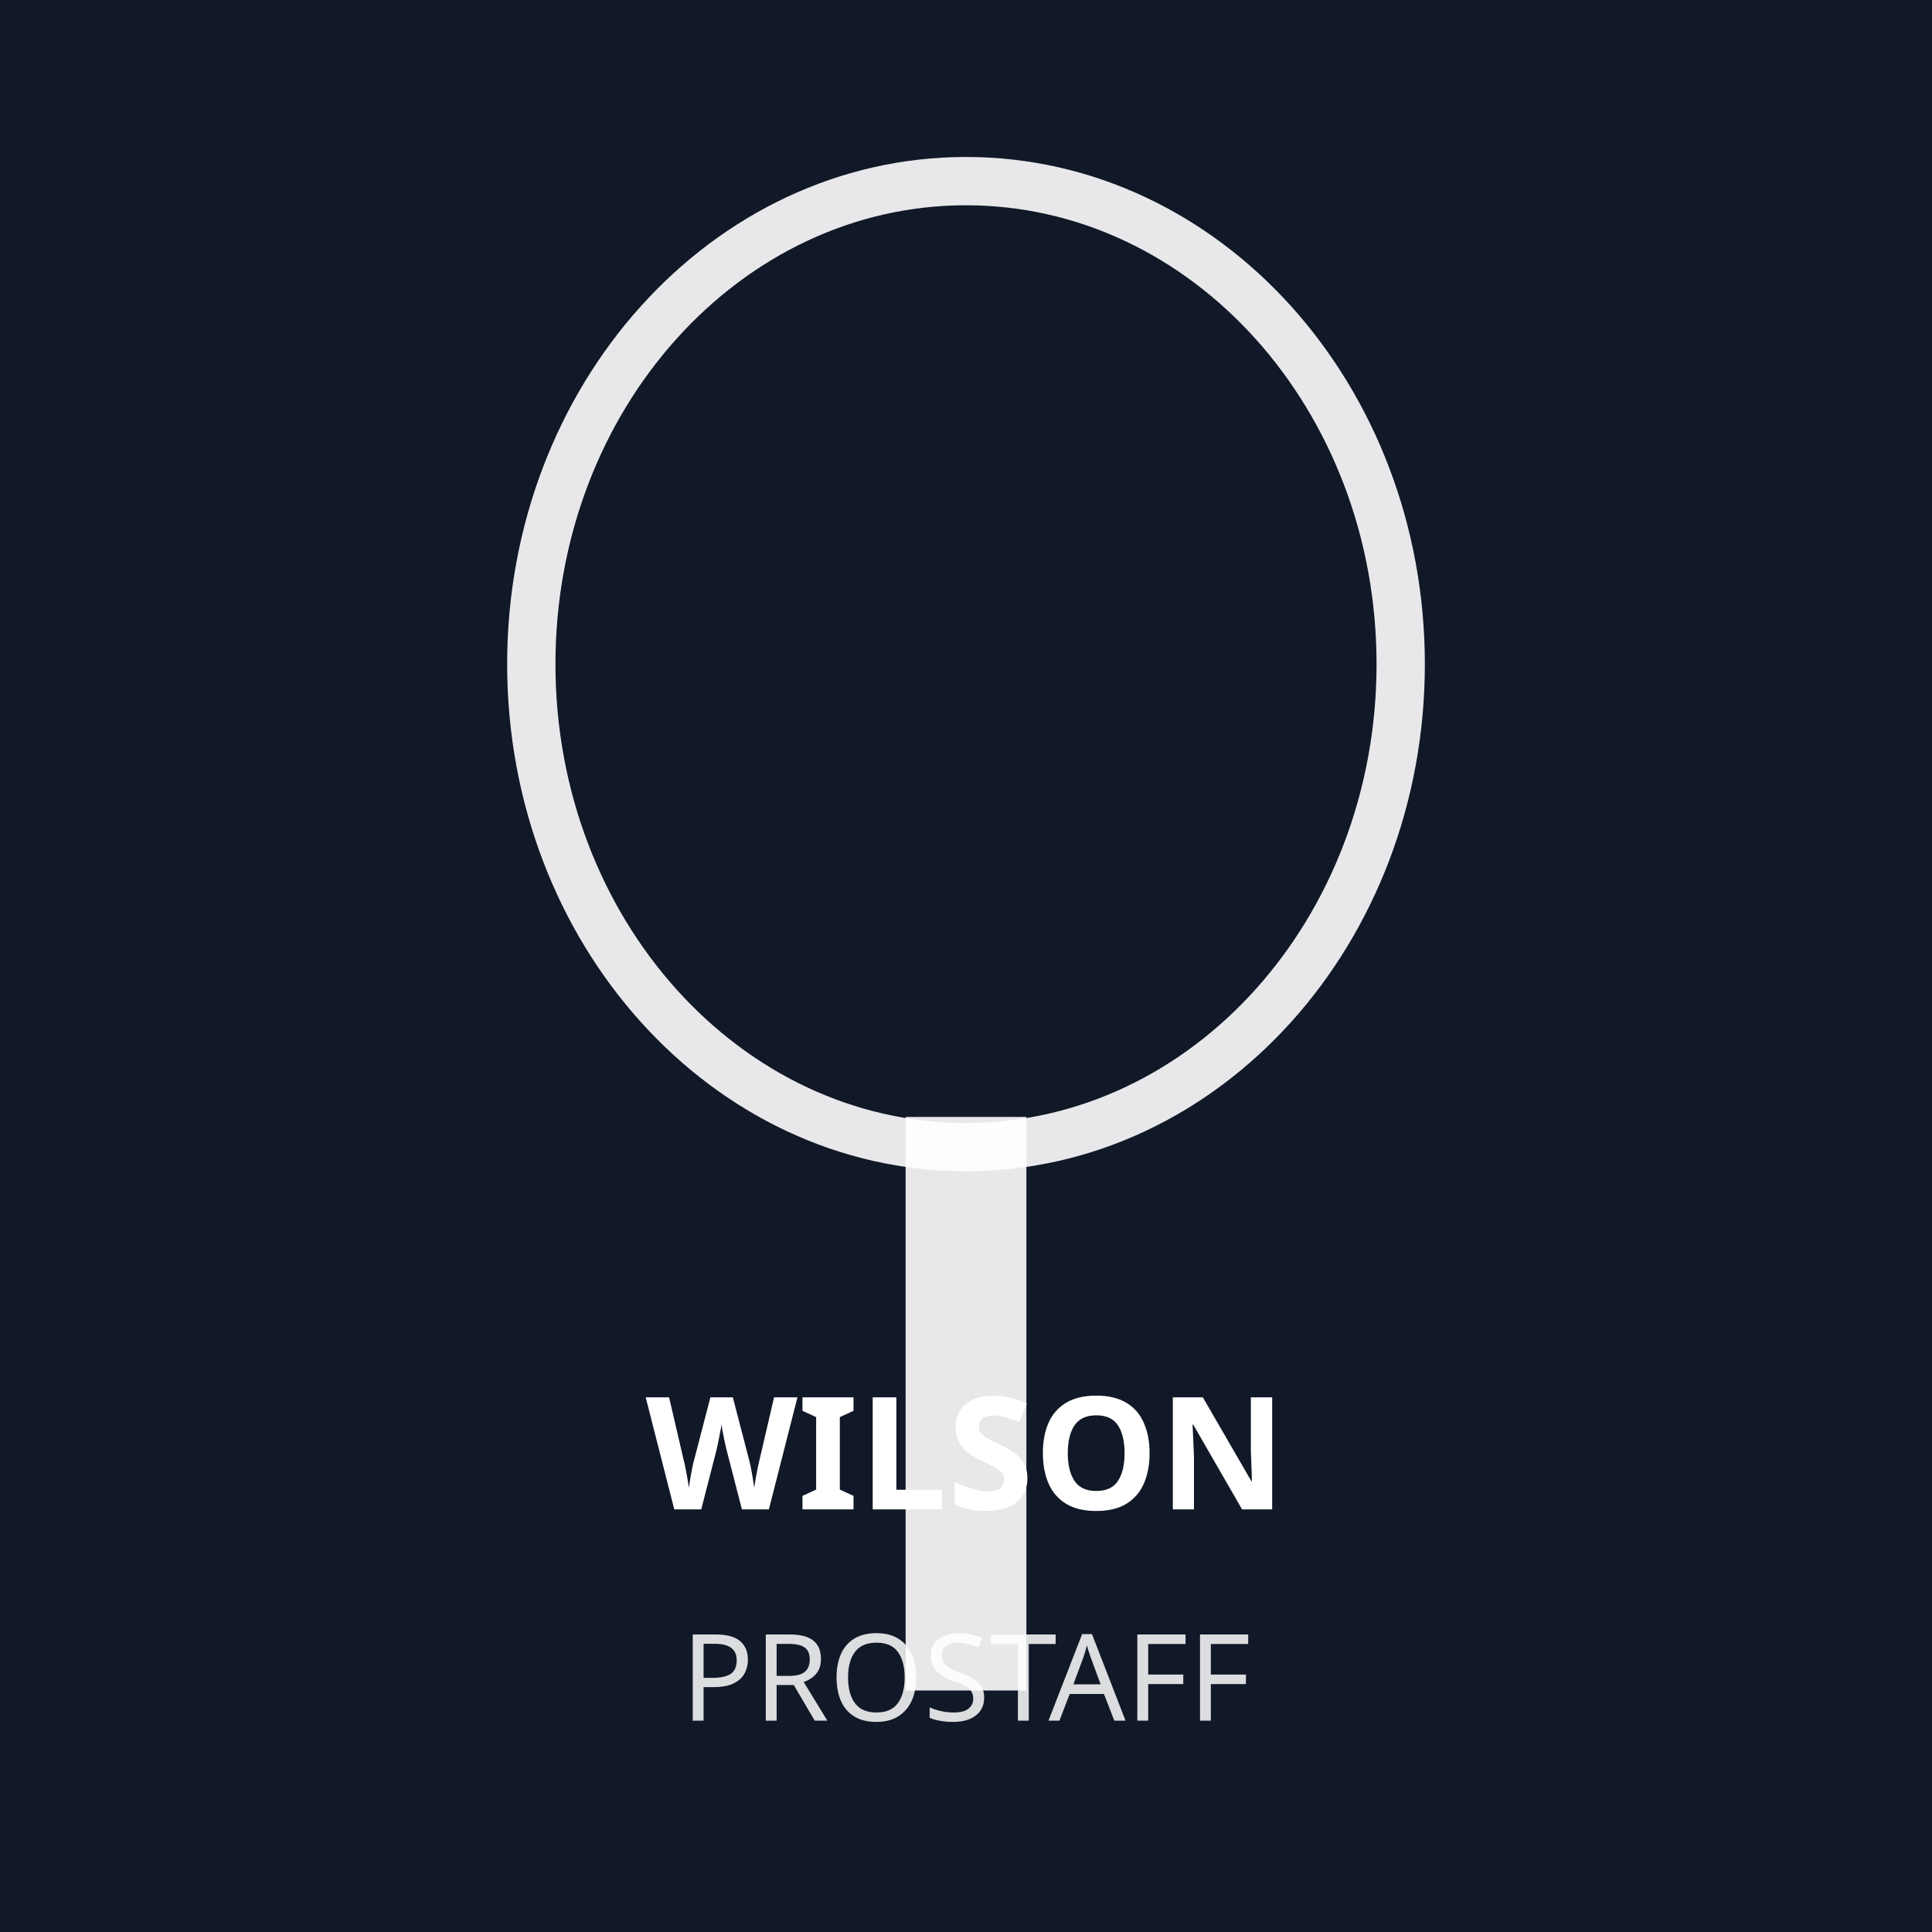
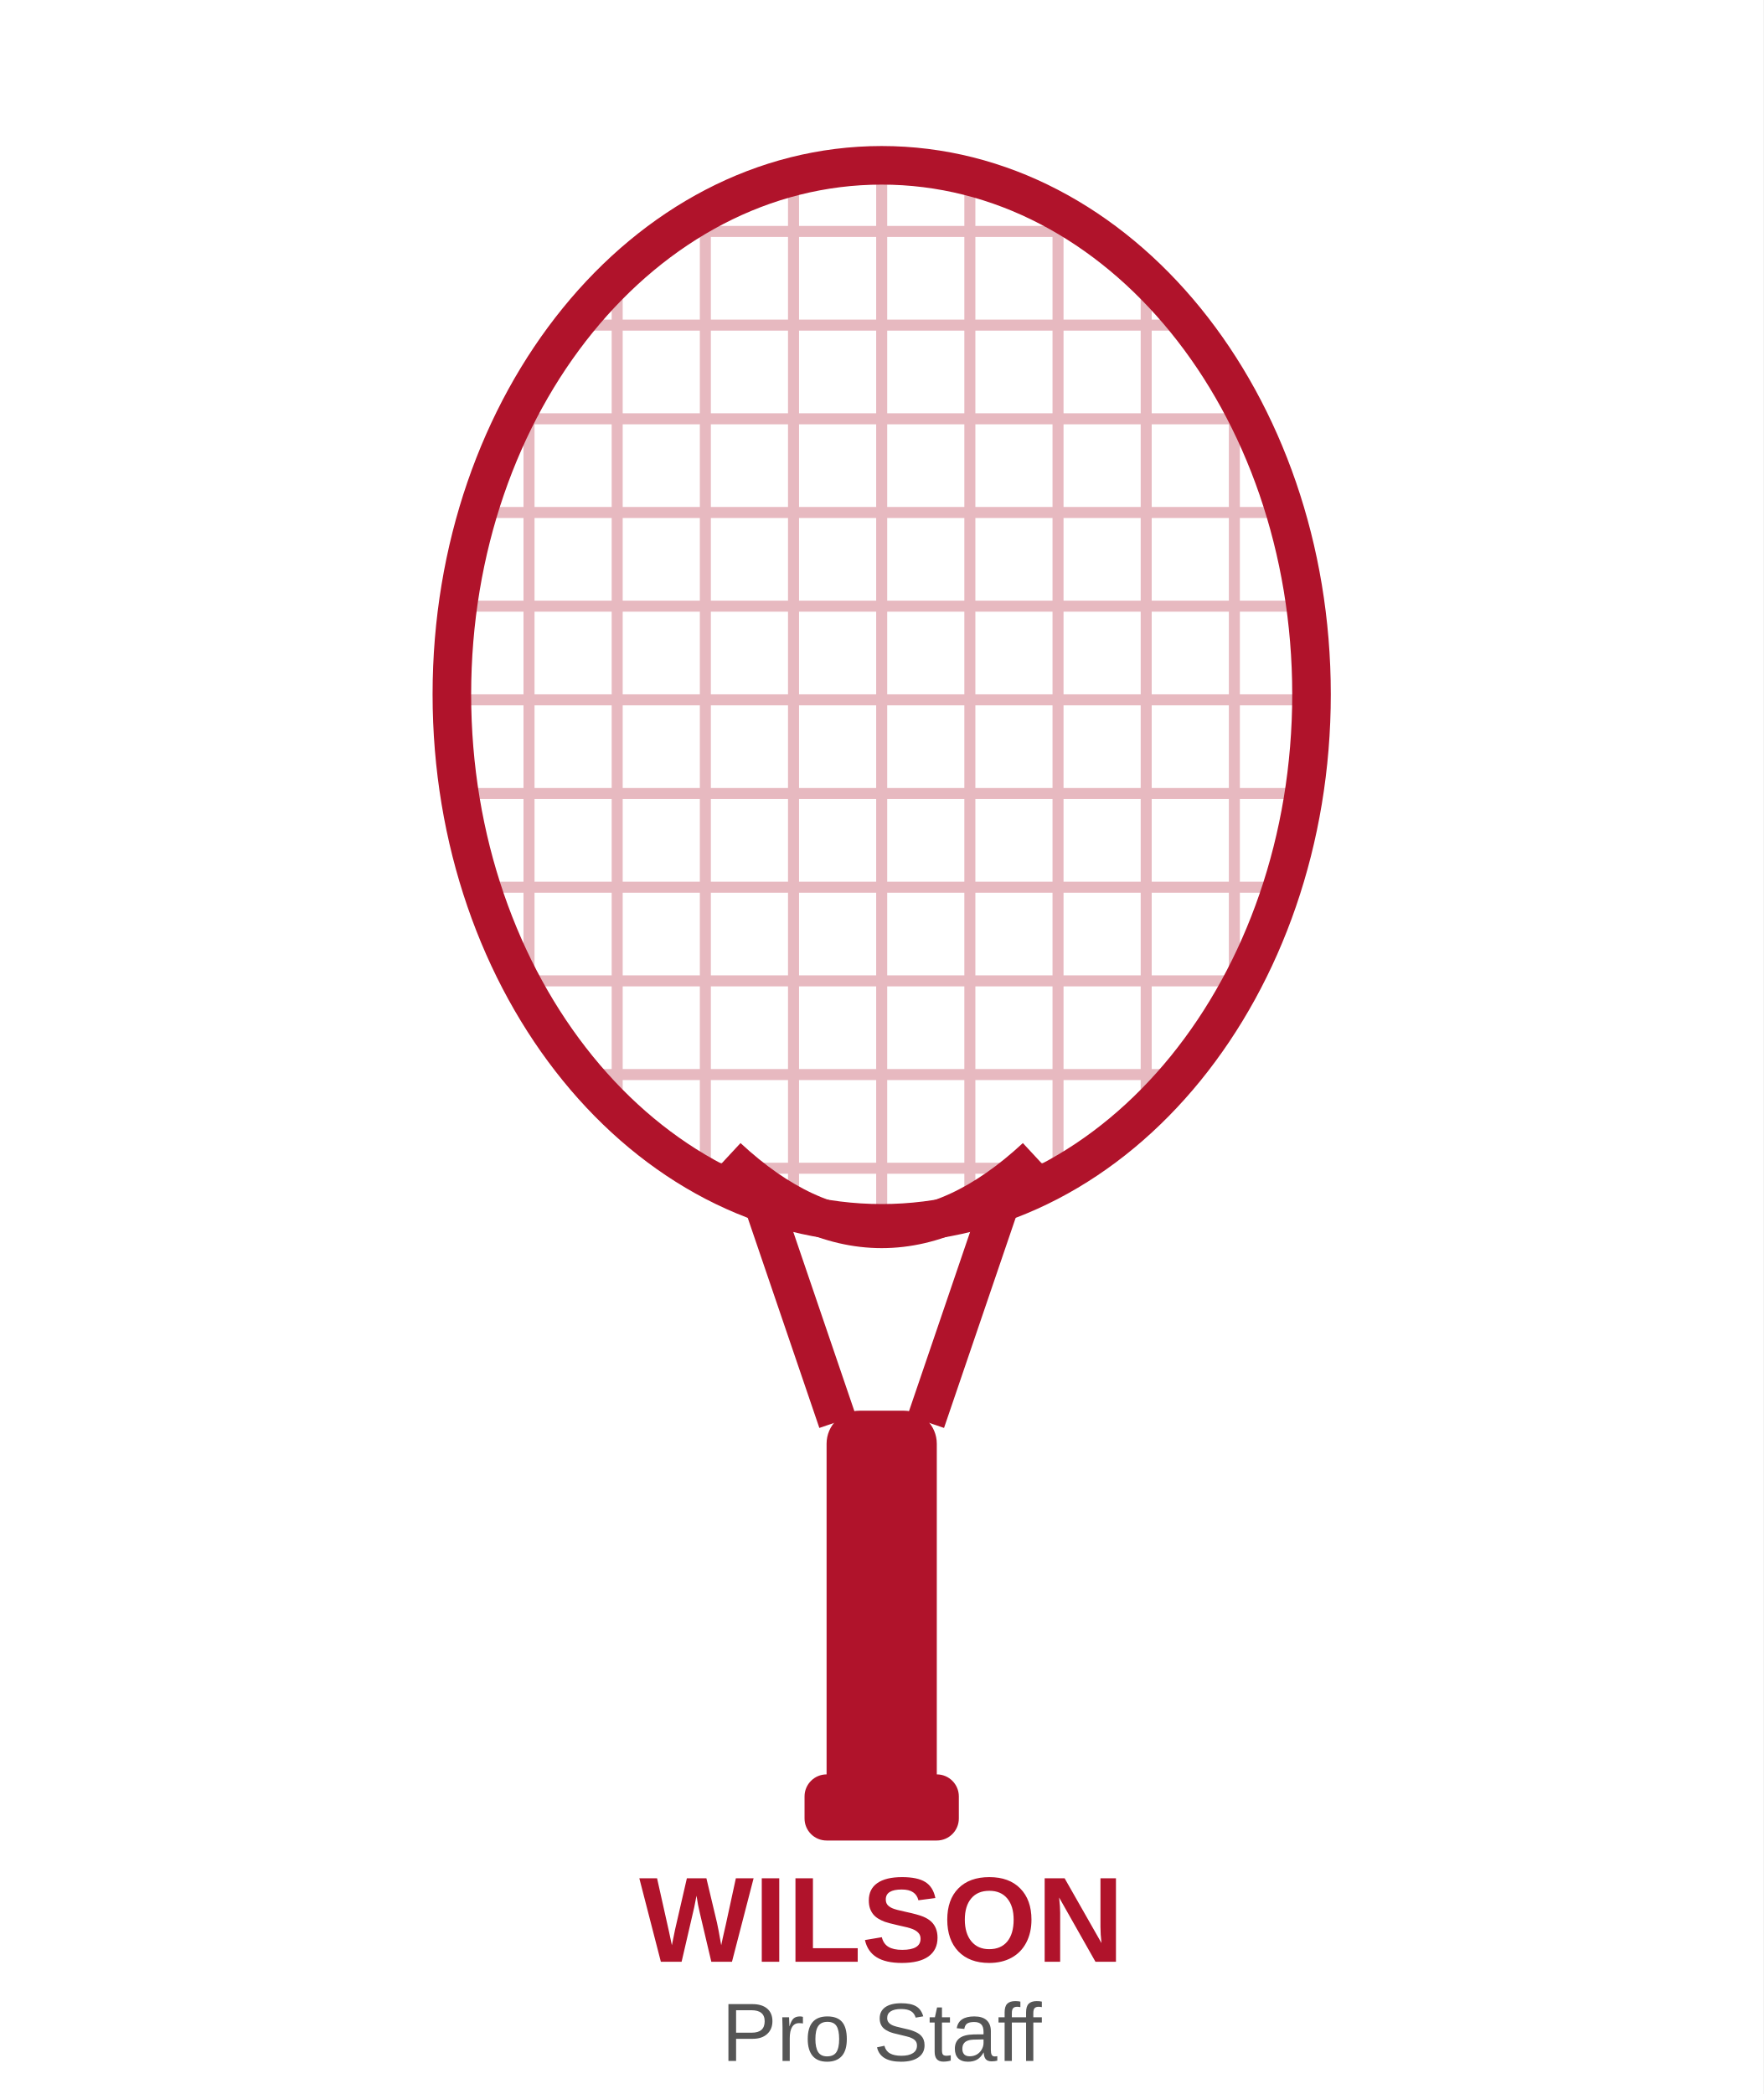
- <svg xmlns="http://www.w3.org/2000/svg" width="320" height="320" viewBox="0 0 320 320">
-   <rect width="320" height="320" fill="#111827" />
-   <ellipse cx="160" cy="110" rx="72" ry="80" fill="none" stroke="#ffffff" stroke-width="8" opacity="0.9" />
-   <rect x="150" y="185" width="20" height="95" fill="#ffffff" opacity="0.9" />
-   <text x="160" y="250" font-family="sans-serif" font-size="26" font-weight="bold" fill="#ffffff" text-anchor="middle">WILSON</text>
-   <text x="160" y="285" font-family="sans-serif" font-size="20" fill="#ffffff" text-anchor="middle" opacity="0.85">PROSTAFF</text>
+ <svg xmlns="http://www.w3.org/2000/svg" width="320" height="380" viewBox="0 0 320 380">
+   <rect width="320" height="380" fill="#ffffff" />
+   <defs>
+     <clipPath id="h">
+       <ellipse cx="160" cy="126" rx="78" ry="96" />
+     </clipPath>
+   </defs>
+   <g clip-path="url(#h)" stroke="#b0132b" stroke-width="2" opacity="0.3">
+     <line x1="96" y1="32" x2="96" y2="220" />
+     <line x1="112" y1="32" x2="112" y2="220" />
+     <line x1="128" y1="32" x2="128" y2="220" />
+     <line x1="144" y1="32" x2="144" y2="220" />
+     <line x1="160" y1="32" x2="160" y2="220" />
+     <line x1="176" y1="32" x2="176" y2="220" />
+     <line x1="192" y1="32" x2="192" y2="220" />
+     <line x1="208" y1="32" x2="208" y2="220" />
+     <line x1="224" y1="32" x2="224" y2="220" />
+     <line x1="82" y1="42" x2="238" y2="42" />
+     <line x1="82" y1="59" x2="238" y2="59" />
+     <line x1="82" y1="76" x2="238" y2="76" />
+     <line x1="82" y1="93" x2="238" y2="93" />
+     <line x1="82" y1="110" x2="238" y2="110" />
+     <line x1="82" y1="127" x2="238" y2="127" />
+     <line x1="82" y1="144" x2="238" y2="144" />
+     <line x1="82" y1="161" x2="238" y2="161" />
+     <line x1="82" y1="178" x2="238" y2="178" />
+     <line x1="82" y1="195" x2="238" y2="195" />
+     <line x1="82" y1="212" x2="238" y2="212" />
+   </g>
+   <ellipse cx="160" cy="126" rx="78" ry="96" fill="none" stroke="#b0132b" stroke-width="7" />
+   <path d="M132,210 Q160,236 188,210" fill="none" stroke="#b0132b" stroke-width="7" />
+   <path d="M137,214 L152,258 M183,214 L168,258" fill="none" stroke="#b0132b" stroke-width="7" />
+   <rect x="150" y="256" width="20" height="72" rx="6" fill="#b0132b" />
+   <rect x="146" y="322" width="28" height="12" rx="4" fill="#b0132b" />
+   <text x="160" y="356" font-family="Arial, sans-serif" font-size="22" font-weight="bold" fill="#b0132b" text-anchor="middle">WILSON</text>
+   <text x="160" y="374" font-family="Arial, sans-serif" font-size="15" fill="#555555" text-anchor="middle">Pro Staff</text>
</svg>
